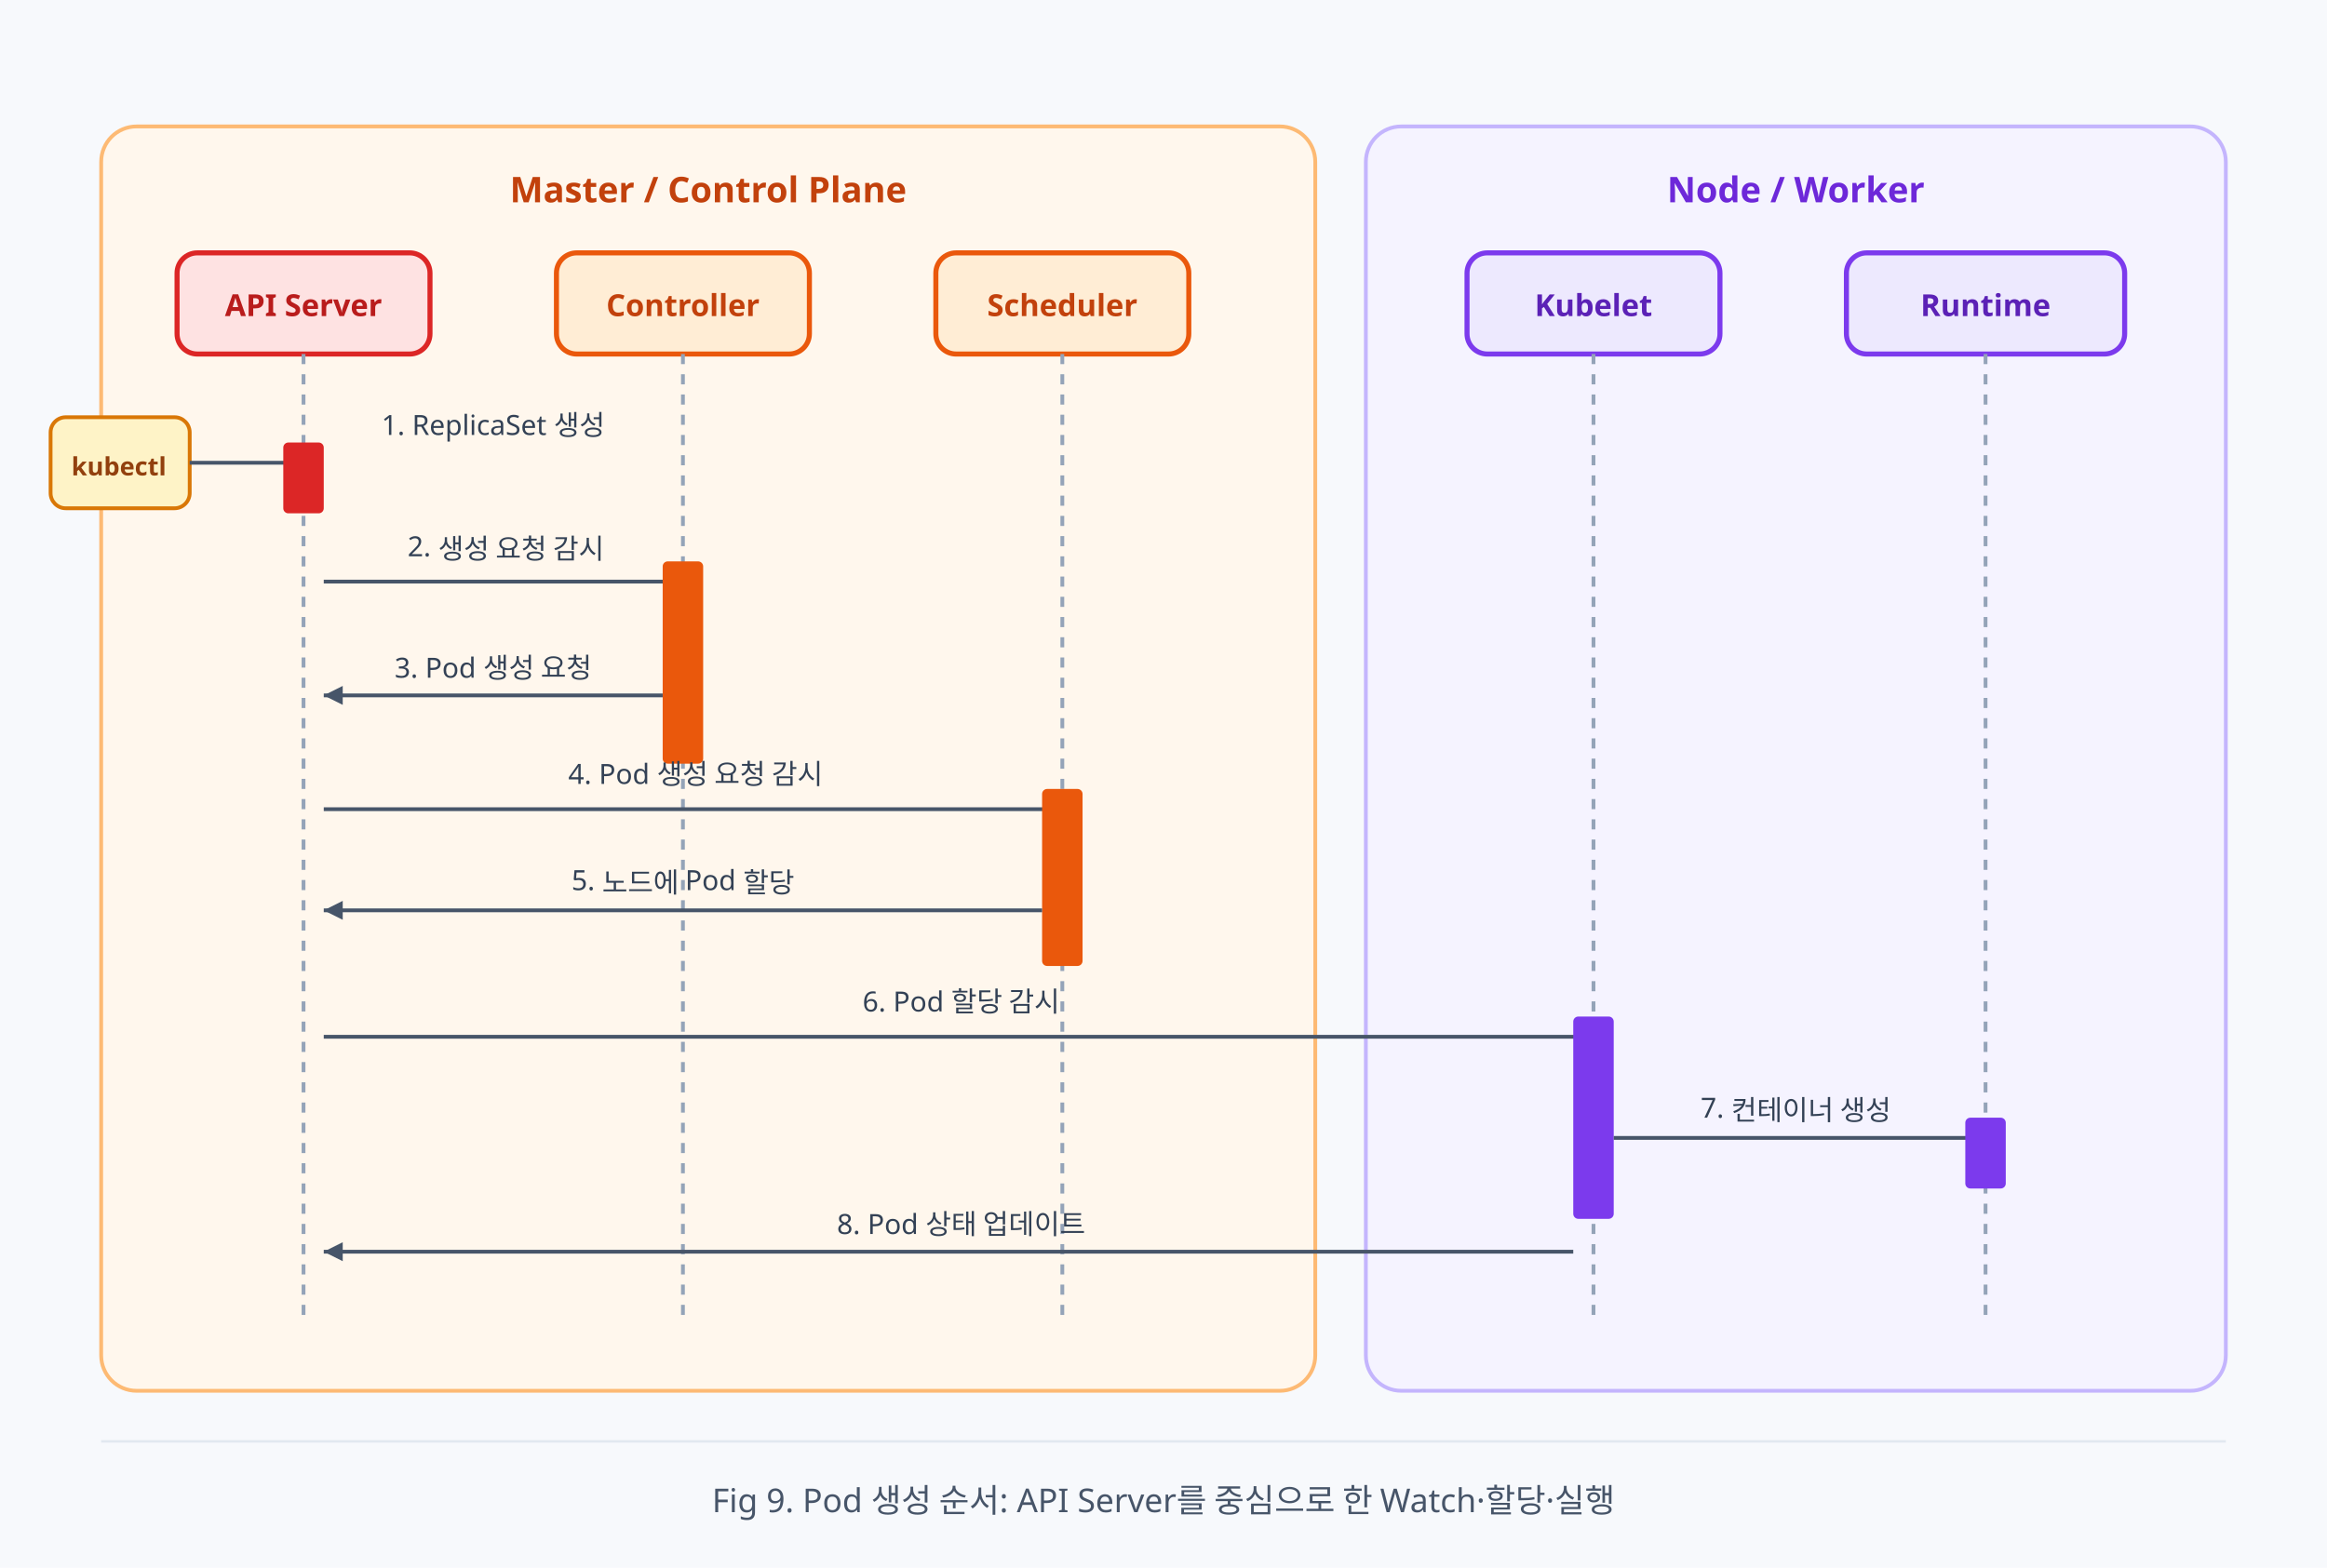
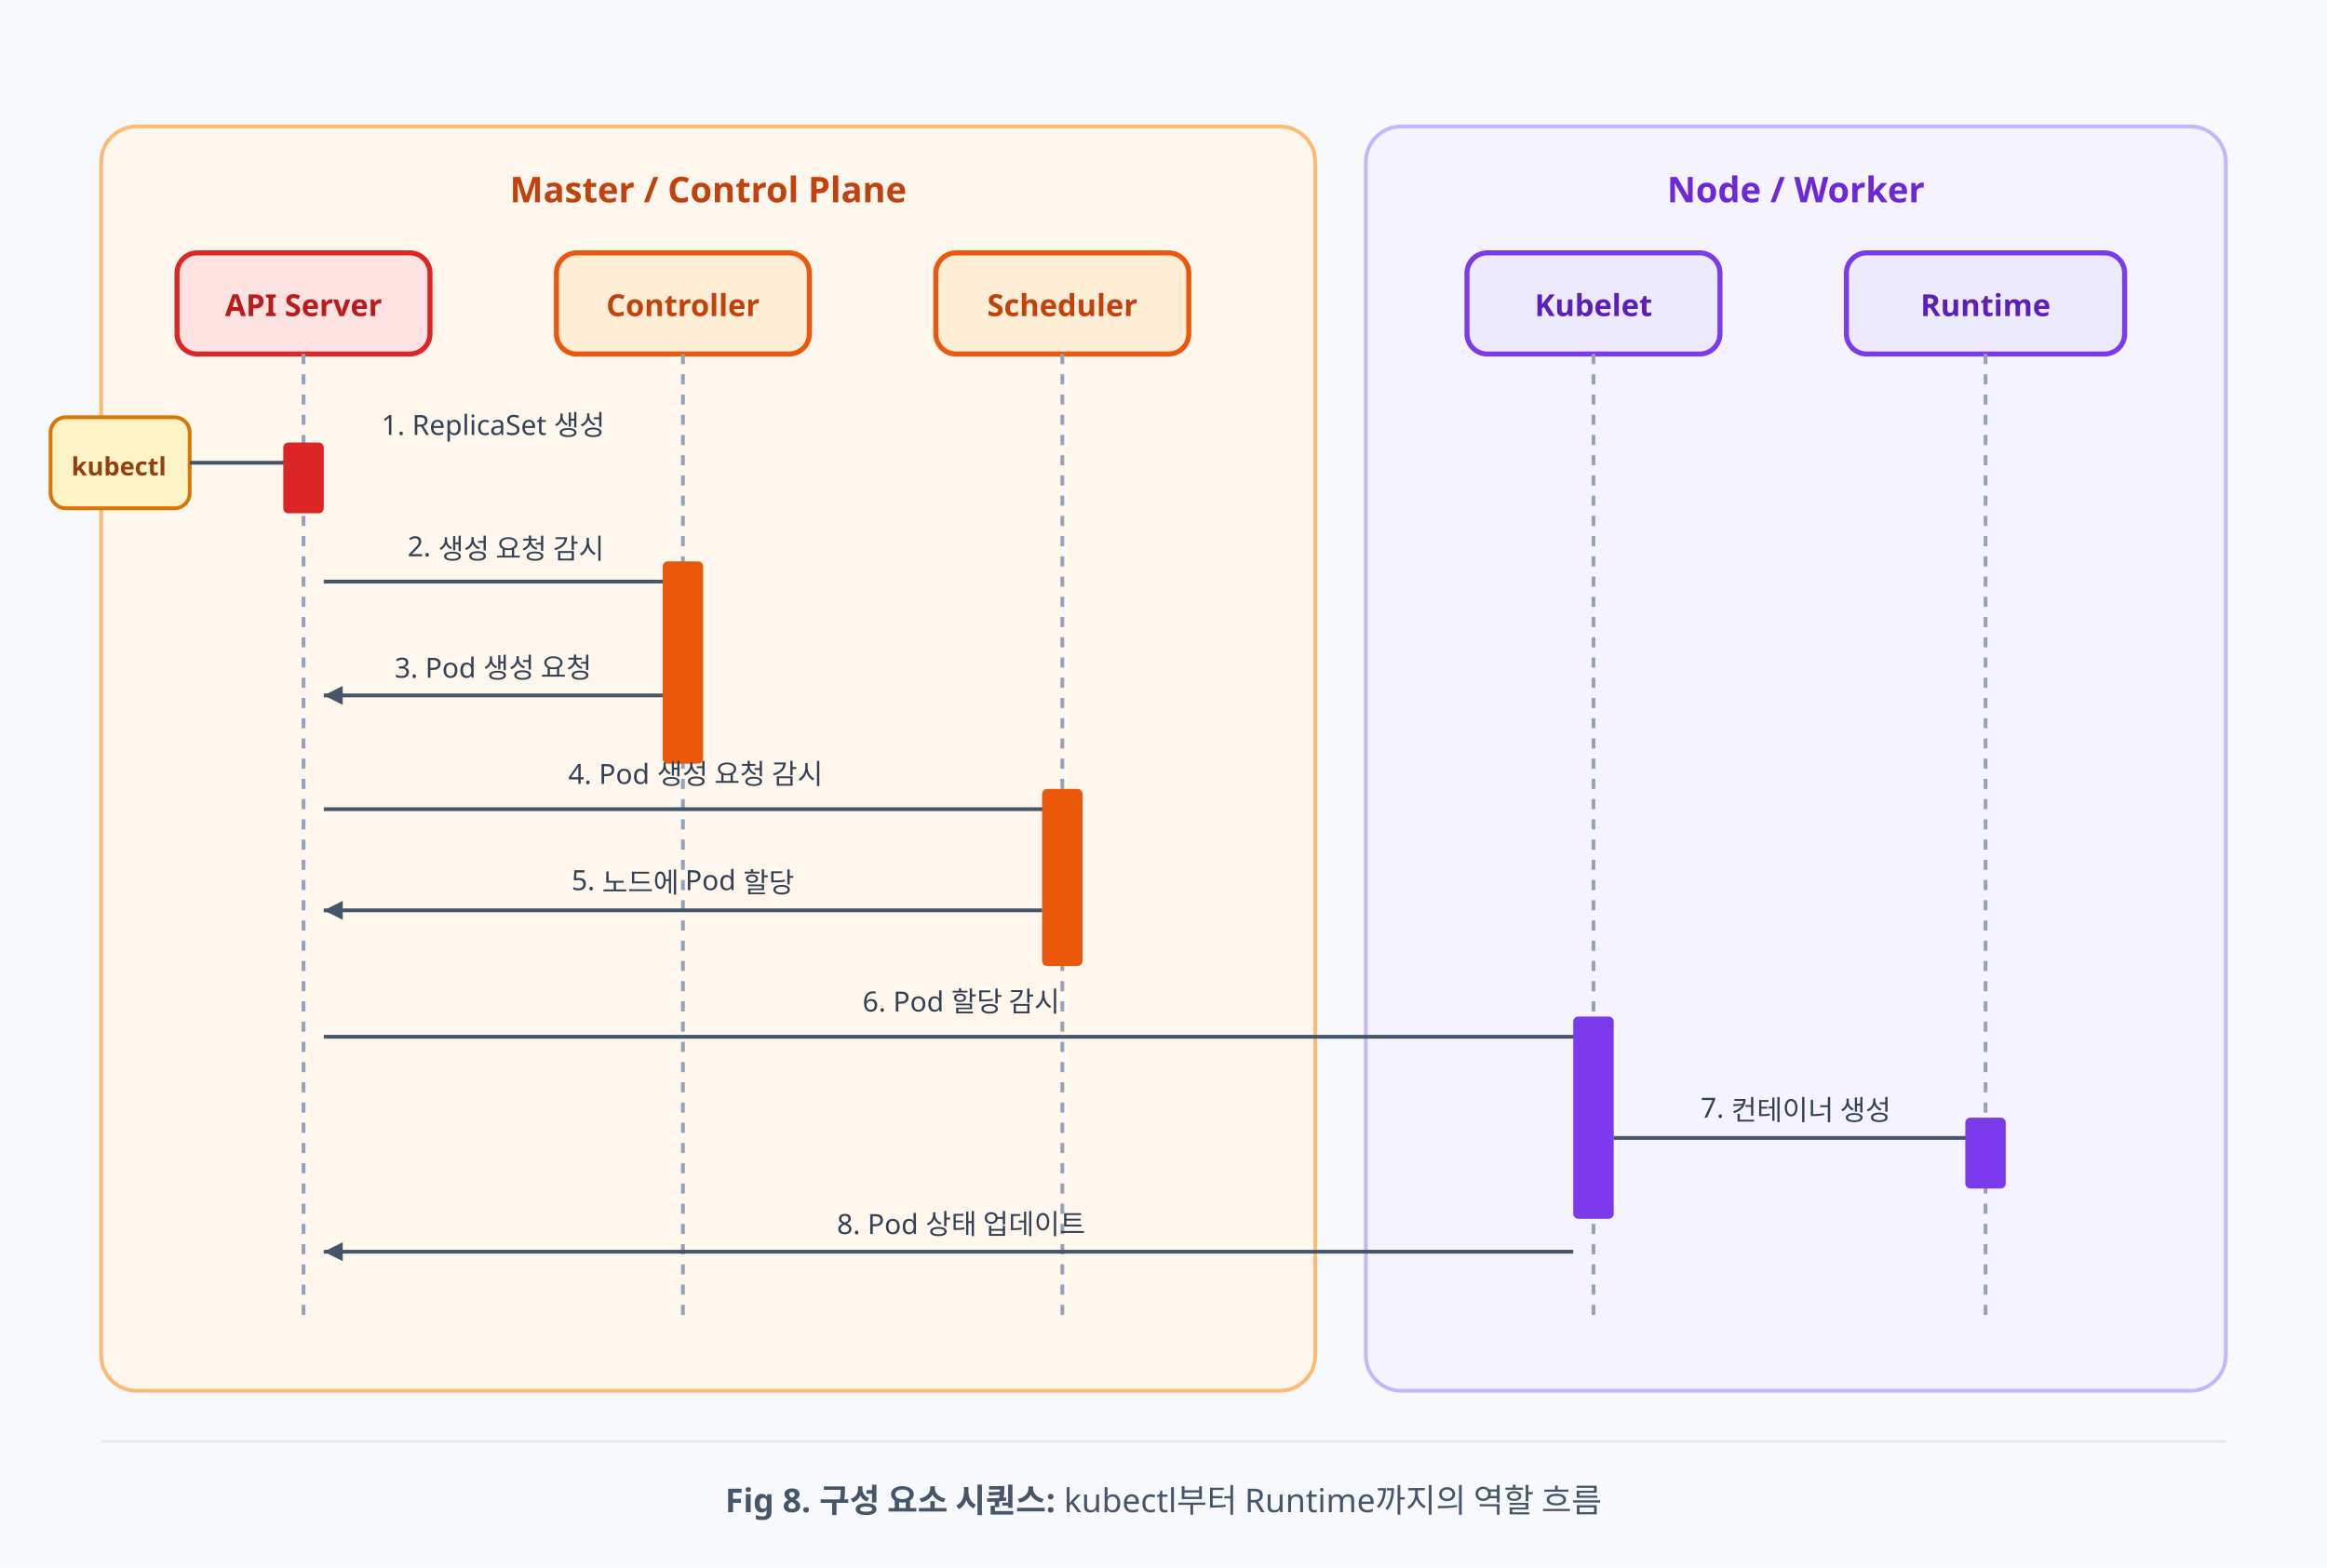
<svg xmlns="http://www.w3.org/2000/svg" width="920" height="620" viewBox="0 0 920 620">
  <rect width="920" height="620" fill="#F7F9FC" />
  <defs>
    <marker id="s" markerWidth="7" markerHeight="7" refX="5" refY="2.5" orient="auto">
      <path d="M0,0 L5,2.5 L0,5 Z" fill="#475569" />
    </marker>
  </defs>
  <rect x="40" y="50" width="480" height="500" rx="14" fill="#FFF7ED" stroke="#FDBA74" stroke-width="1.5" />
  <text x="280" y="80" text-anchor="middle" font-family="Apple SD Gothic Neo, Noto Sans KR, sans-serif" font-size="14" fill="#C2410C" font-weight="600">Master / Control Plane</text>
  <rect x="540" y="50" width="340" height="500" rx="14" fill="#F5F3FF" stroke="#C4B5FD" stroke-width="1.5" />
  <text x="710" y="80" text-anchor="middle" font-family="Apple SD Gothic Neo, Noto Sans KR, sans-serif" font-size="14" fill="#6D28D9" font-weight="600">Node / Worker</text>
  <rect x="70" y="100" width="100" height="40" rx="8" fill="#FEE2E2" stroke="#DC2626" stroke-width="2" />
  <text x="120" y="125" text-anchor="middle" font-family="Apple SD Gothic Neo, Noto Sans KR, sans-serif" font-size="12" fill="#B91C1C" font-weight="600">API Server</text>
  <rect x="220" y="100" width="100" height="40" rx="8" fill="#FFEDD5" stroke="#EA580C" stroke-width="2" />
  <text x="270" y="125" text-anchor="middle" font-family="Apple SD Gothic Neo, Noto Sans KR, sans-serif" font-size="12" fill="#C2410C" font-weight="600">Controller</text>
  <rect x="370" y="100" width="100" height="40" rx="8" fill="#FFEDD5" stroke="#EA580C" stroke-width="2" />
  <text x="420" y="125" text-anchor="middle" font-family="Apple SD Gothic Neo, Noto Sans KR, sans-serif" font-size="12" fill="#C2410C" font-weight="600">Scheduler</text>
  <rect x="580" y="100" width="100" height="40" rx="8" fill="#EDE9FE" stroke="#7C3AED" stroke-width="2" />
  <text x="630" y="125" text-anchor="middle" font-family="Apple SD Gothic Neo, Noto Sans KR, sans-serif" font-size="12" fill="#5B21B6" font-weight="600">Kubelet</text>
  <rect x="730" y="100" width="110" height="40" rx="8" fill="#EDE9FE" stroke="#7C3AED" stroke-width="2" />
  <text x="785" y="125" text-anchor="middle" font-family="Apple SD Gothic Neo, Noto Sans KR, sans-serif" font-size="12" fill="#5B21B6" font-weight="600">Runtime</text>
  <line x1="120" y1="140" x2="120" y2="520" stroke="#94A3B8" stroke-width="1.5" stroke-dasharray="4 4" />
  <line x1="270" y1="140" x2="270" y2="520" stroke="#94A3B8" stroke-width="1.5" stroke-dasharray="4 4" />
  <line x1="420" y1="140" x2="420" y2="520" stroke="#94A3B8" stroke-width="1.5" stroke-dasharray="4 4" />
  <line x1="630" y1="140" x2="630" y2="520" stroke="#94A3B8" stroke-width="1.5" stroke-dasharray="4 4" />
  <line x1="785" y1="140" x2="785" y2="520" stroke="#94A3B8" stroke-width="1.5" stroke-dasharray="4 4" />
  <rect x="20" y="165" width="55" height="36" rx="6" fill="#FEF3C7" stroke="#D97706" stroke-width="1.5" />
  <text x="47" y="188" text-anchor="middle" font-family="Apple SD Gothic Neo, Noto Sans KR, sans-serif" font-size="10" fill="#92400E" font-weight="600">kubectl</text>
  <line x1="75" y1="183" x2="120" y2="183" stroke="#475569" stroke-width="1.5" marker-end="url(#s)" />
  <rect x="112" y="175" width="16" height="28" rx="2" fill="#DC2626" />
  <text x="195" y="172" text-anchor="middle" font-family="Apple SD Gothic Neo, Noto Sans KR, sans-serif" font-size="11" fill="#334155">1. ReplicaSet 생성</text>
  <line x1="128" y1="230" x2="270" y2="230" stroke="#475569" stroke-width="1.5" marker-end="url(#s)" />
  <rect x="262" y="222" width="16" height="80" rx="2" fill="#EA580C" />
  <text x="200" y="220" text-anchor="middle" font-family="Apple SD Gothic Neo, Noto Sans KR, sans-serif" font-size="11" fill="#334155">2. 생성 요청 감시</text>
  <line x1="262" y1="275" x2="128" y2="275" stroke="#475569" stroke-width="1.5" marker-end="url(#s)" />
  <text x="195" y="268" text-anchor="middle" font-family="Apple SD Gothic Neo, Noto Sans KR, sans-serif" font-size="11" fill="#334155">3. Pod 생성 요청</text>
  <line x1="128" y1="320" x2="420" y2="320" stroke="#475569" stroke-width="1.5" marker-end="url(#s)" />
  <rect x="412" y="312" width="16" height="70" rx="2" fill="#EA580C" />
  <text x="275" y="310" text-anchor="middle" font-family="Apple SD Gothic Neo, Noto Sans KR, sans-serif" font-size="11" fill="#334155">4. Pod 생성 요청 감시</text>
  <line x1="412" y1="360" x2="128" y2="360" stroke="#475569" stroke-width="1.5" marker-end="url(#s)" />
  <text x="270" y="352" text-anchor="middle" font-family="Apple SD Gothic Neo, Noto Sans KR, sans-serif" font-size="11" fill="#334155">5. 노드에 Pod 할당</text>
  <line x1="128" y1="410" x2="630" y2="410" stroke="#475569" stroke-width="1.5" marker-end="url(#s)" />
  <rect x="622" y="402" width="16" height="80" rx="2" fill="#7C3AED" />
  <text x="380" y="400" text-anchor="middle" font-family="Apple SD Gothic Neo, Noto Sans KR, sans-serif" font-size="11" fill="#334155">6. Pod 할당 감시</text>
  <line x1="638" y1="450" x2="785" y2="450" stroke="#475569" stroke-width="1.5" marker-end="url(#s)" />
  <rect x="777" y="442" width="16" height="28" rx="2" fill="#7C3AED" />
  <text x="710" y="442" text-anchor="middle" font-family="Apple SD Gothic Neo, Noto Sans KR, sans-serif" font-size="11" fill="#334155">7. 컨테이너 생성</text>
  <line x1="622" y1="495" x2="128" y2="495" stroke="#475569" stroke-width="1.5" marker-end="url(#s)" />
  <text x="380" y="488" text-anchor="middle" font-family="Apple SD Gothic Neo, Noto Sans KR, sans-serif" font-size="11" fill="#334155">8. Pod 상태 업데이트</text>
  <line x1="40" y1="570" x2="880" y2="570" stroke="#E2E8F0" stroke-width="1" />
-   <text x="460" y="598" text-anchor="middle" font-family="Apple SD Gothic Neo, Noto Sans KR, sans-serif" font-size="13" fill="#475569">Fig 9. Pod 생성 순서: API Server를 중심으로 한 Watch·할당·실행</text>
+   <text x="460" y="598" text-anchor="middle" font-family="Apple SD Gothic Neo, Noto Sans KR, sans-serif" font-size="13" fill="#475569">
+     <tspan font-weight="600">Fig 8. 구성 요소 시퀀스:</tspan>
+     <tspan> kubectl부터 Runtime까지의 역할 흐름</tspan>
+   </text>
</svg>
